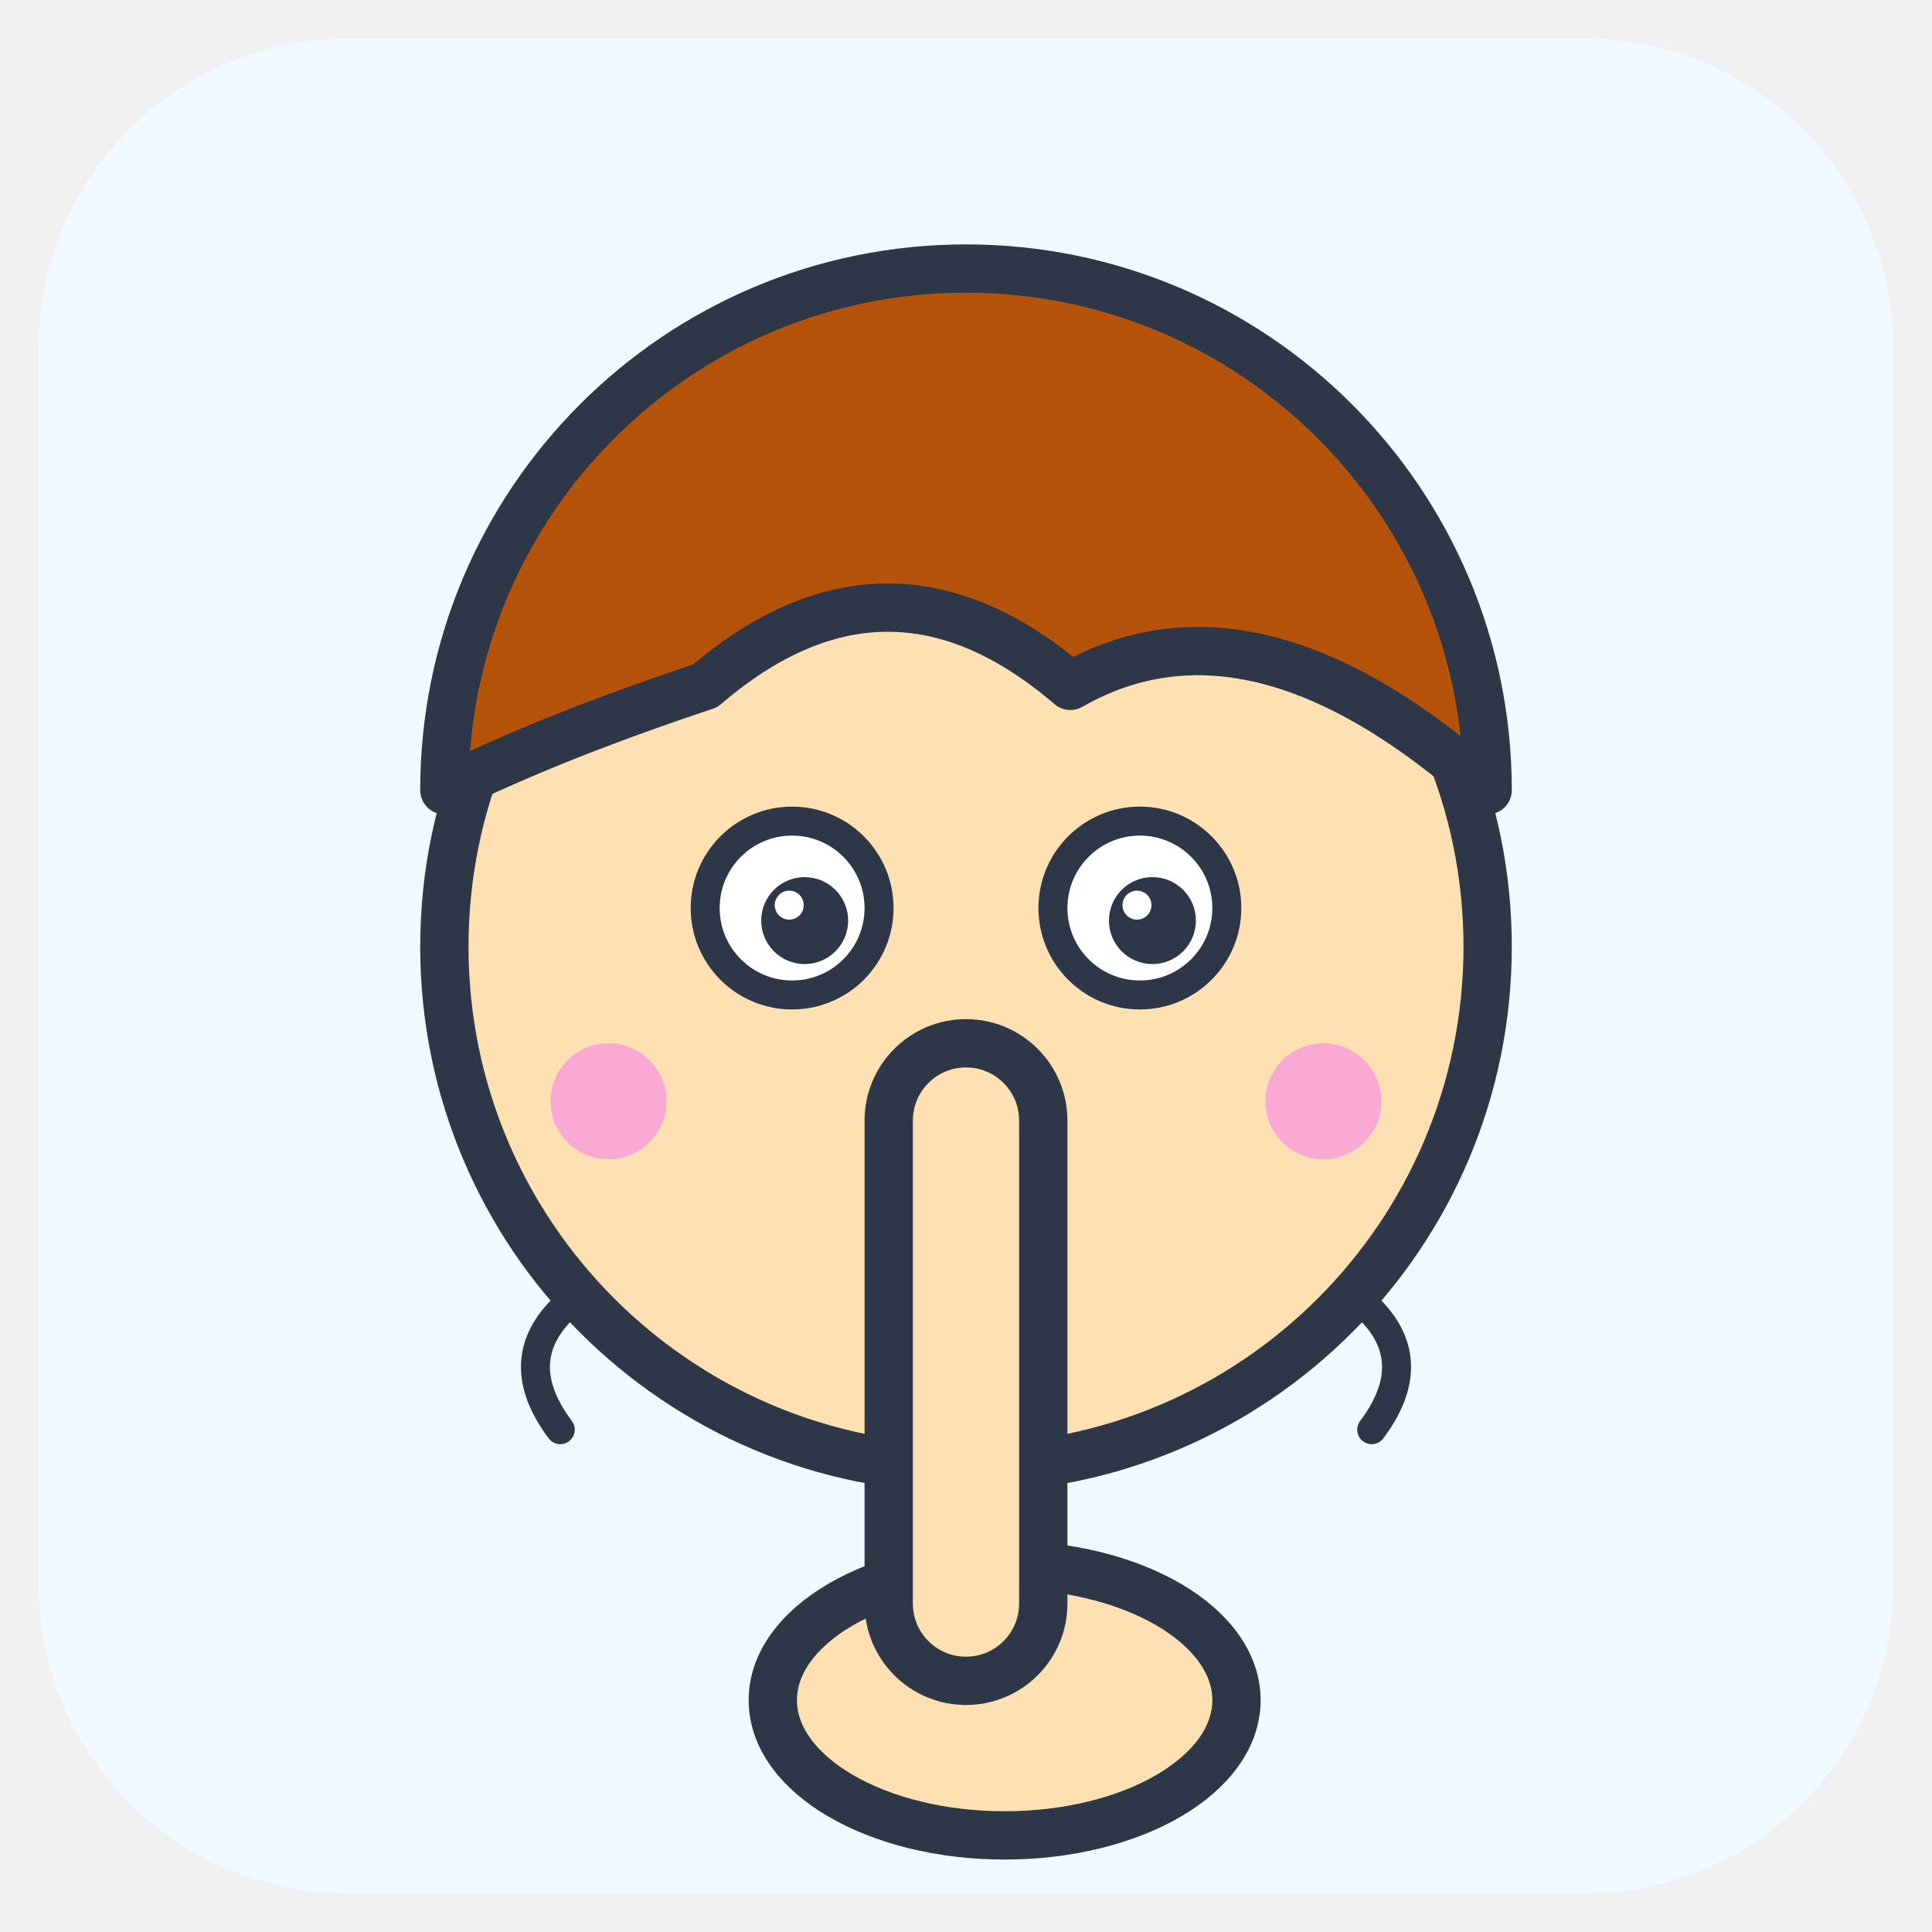
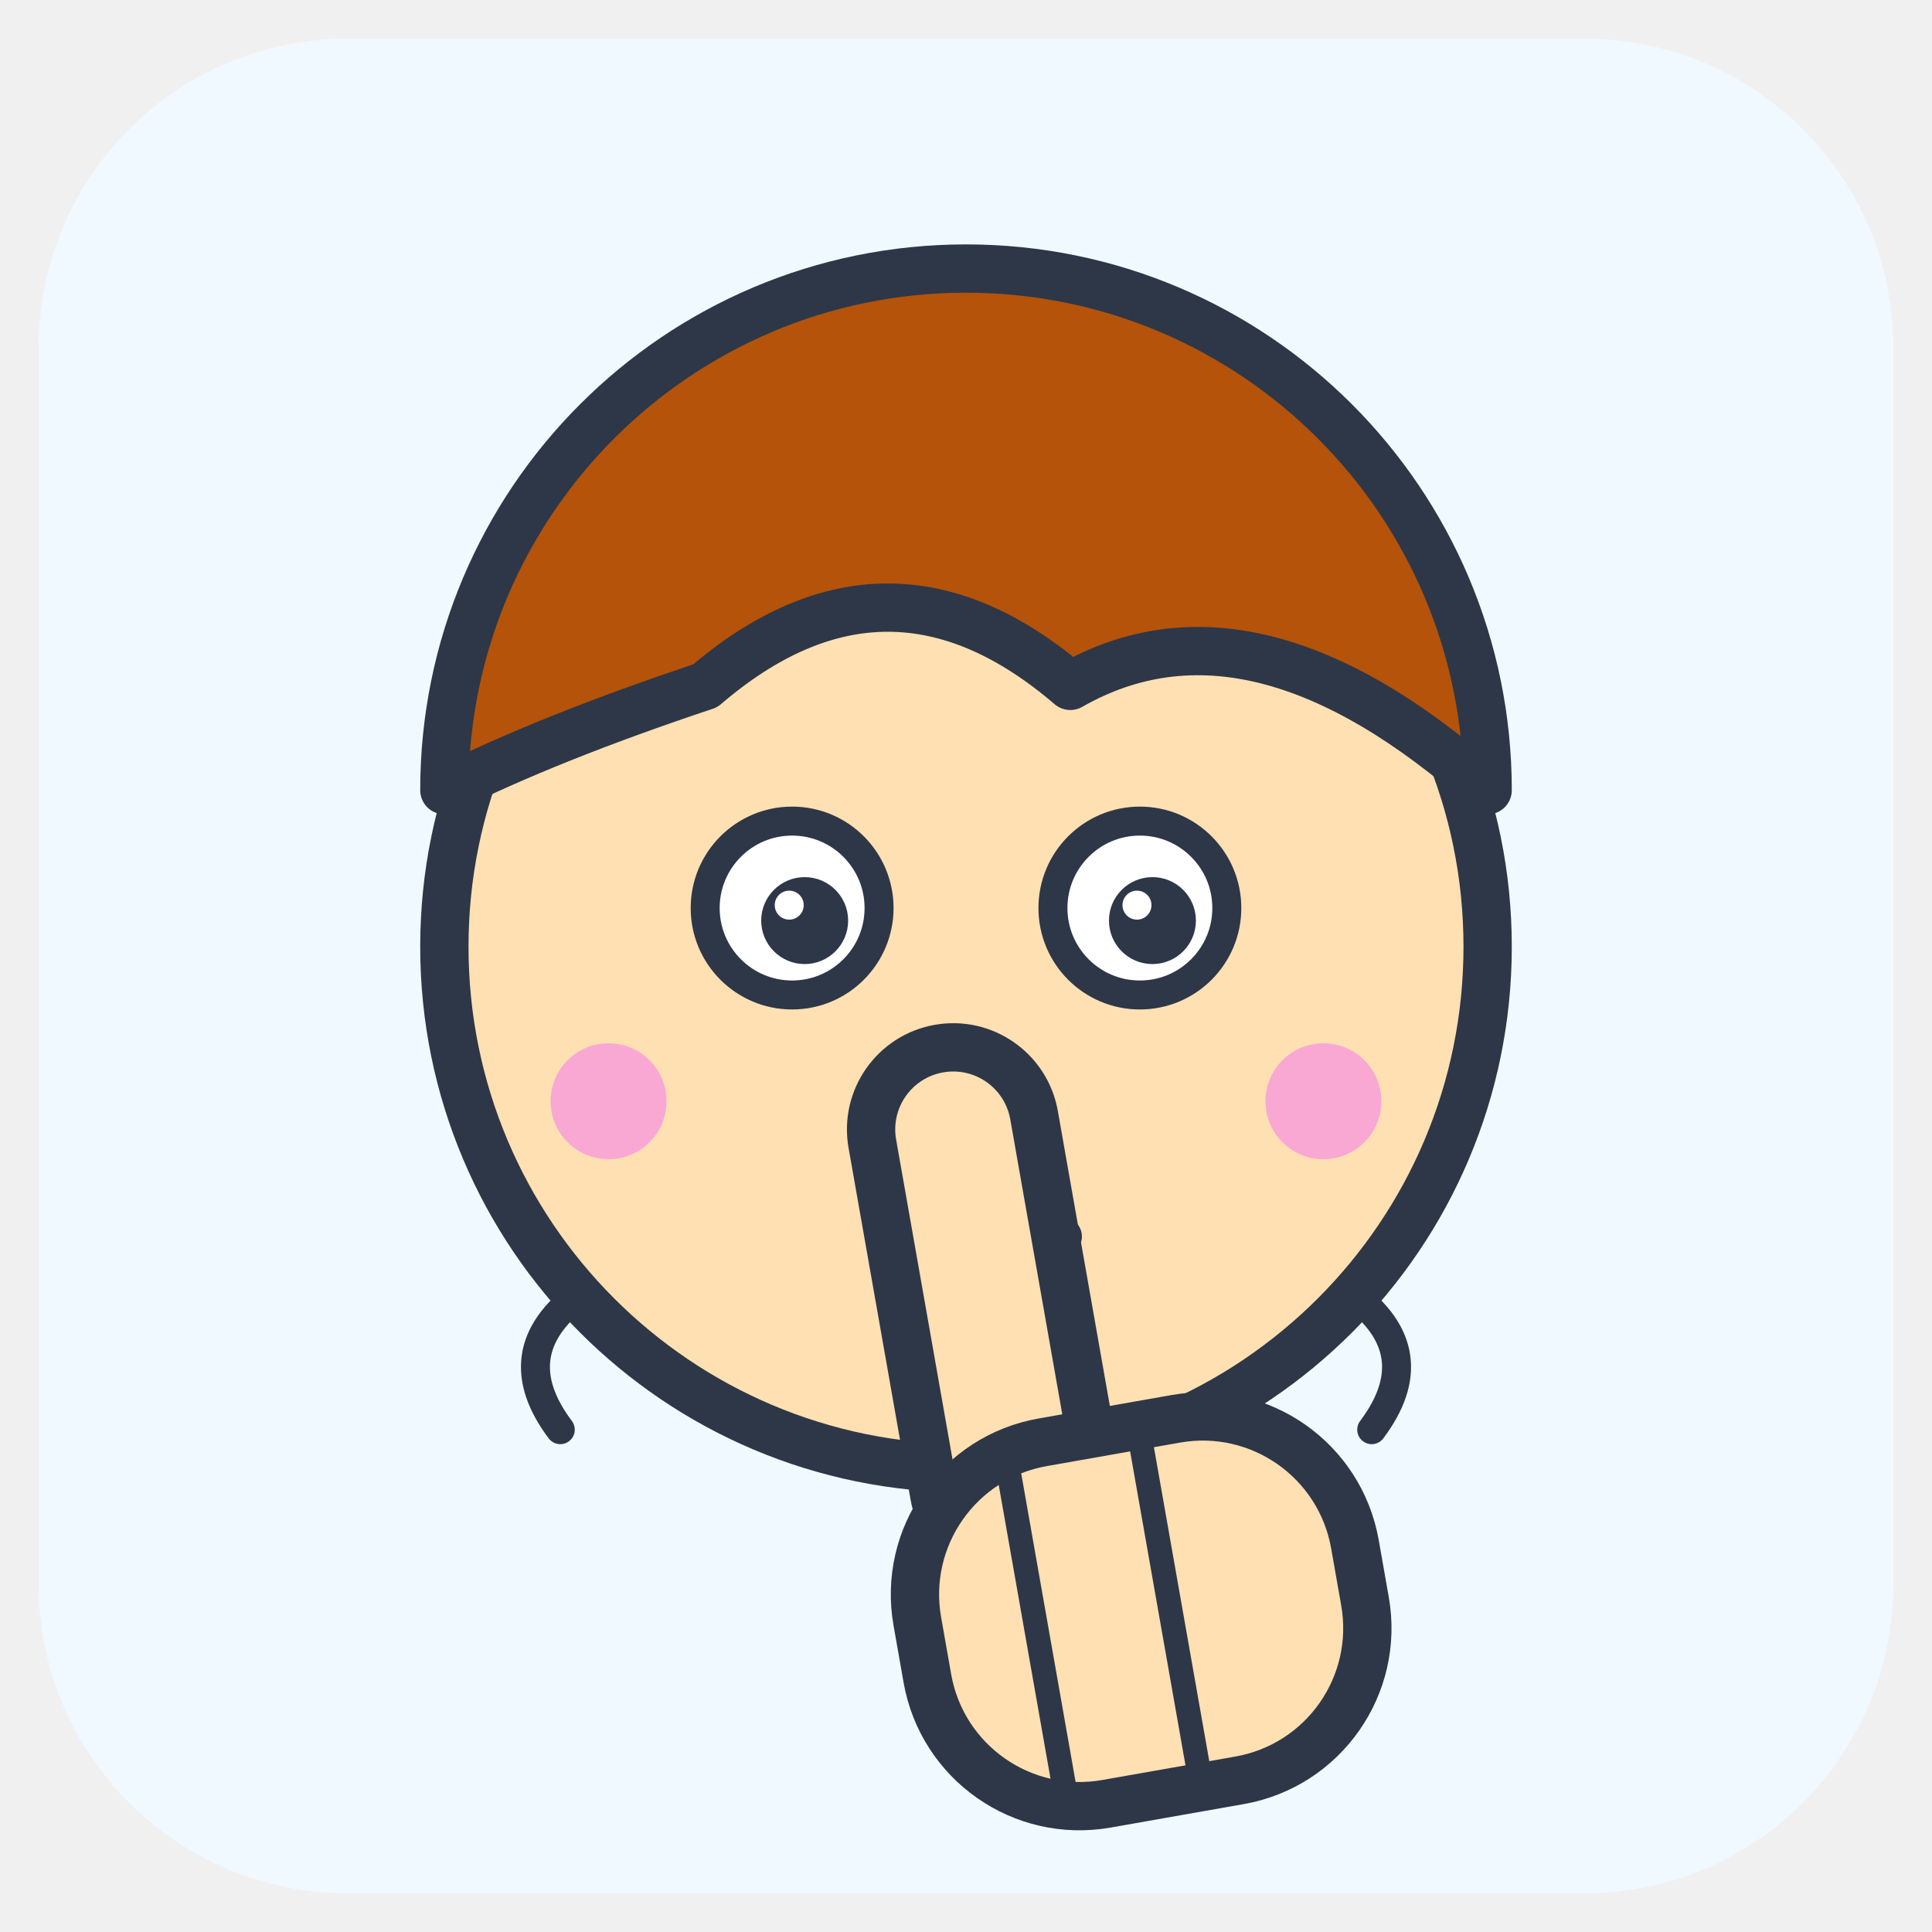
<svg xmlns="http://www.w3.org/2000/svg" viewBox="0 0 200 200" role="img" aria-label="שקט">
  <rect x="4" y="4" width="192" height="192" rx="32" fill="#F0F9FF" />
  <g stroke="#2D3748" stroke-width="5" stroke-linejoin="round" stroke-linecap="round">
    <circle cx="100" cy="98" r="54" fill="#FFE0B2" />
    <path d="M46 81.8 A54 54 0 0 1 154 81.8 Q129.7 60.2 110.8 71 Q91.9 54.8 73 71 Q56.8 76.4 46 81.8Z" fill="#B45309" />
    <circle cx="82" cy="94" r="9" fill="#fff" stroke-width="3" />
    <circle cx="83.3" cy="95.3" r="4.5" fill="#2D3748" stroke="none" />
    <circle cx="81.7" cy="93.7" r="1.5" fill="#fff" stroke="none" />
    <circle cx="118" cy="94" r="9" fill="#fff" stroke-width="3" />
    <circle cx="119.3" cy="95.3" r="4.5" fill="#2D3748" stroke="none" />
    <circle cx="117.7" cy="93.7" r="1.5" fill="#fff" stroke="none" />
    <circle cx="63" cy="114" r="6" fill="#F9A8D4" stroke="none" />
    <circle cx="137" cy="114" r="6" fill="#F9A8D4" stroke="none" />
-     <path d="M92 128 Q100 134 108 128" fill="none" stroke-width="4" />
-     <ellipse cx="104" cy="176" rx="24" ry="14" fill="#FFE0B2" />
-     <rect x="92" y="108" width="16" height="66" rx="8" fill="#FFE0B2" />
+     <path d="M94 128 Q102 134 110 128" fill="none" stroke-width="4" />
+     <g transform="rotate(-10 104 150)">
+       <rect x="96" y="108" width="17" height="54" rx="8.5" fill="#FFE0B2" />
+       <rect x="92" y="150" width="46" height="38" rx="16" fill="#FFE0B2" />
+       <path d="M104 152 v34 M118 152 v34" fill="none" stroke-width="2.5" />
+     </g>
    <path d="M60 134 q-8 6 -2 14 M140 134 q8 6 2 14" fill="none" stroke-width="3" />
  </g>
</svg>
